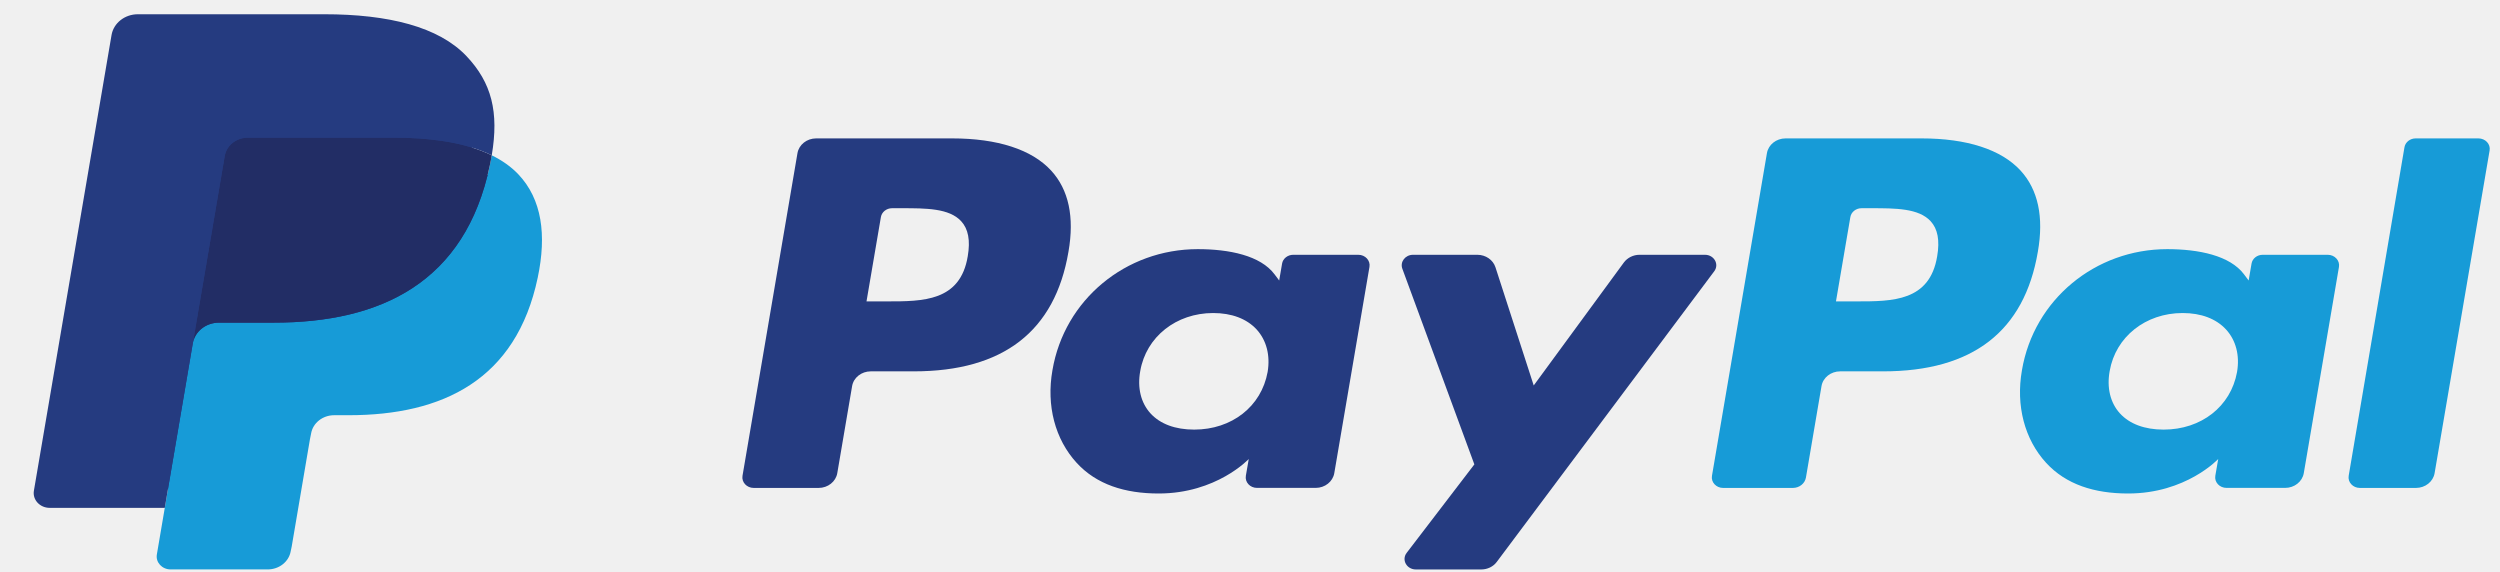
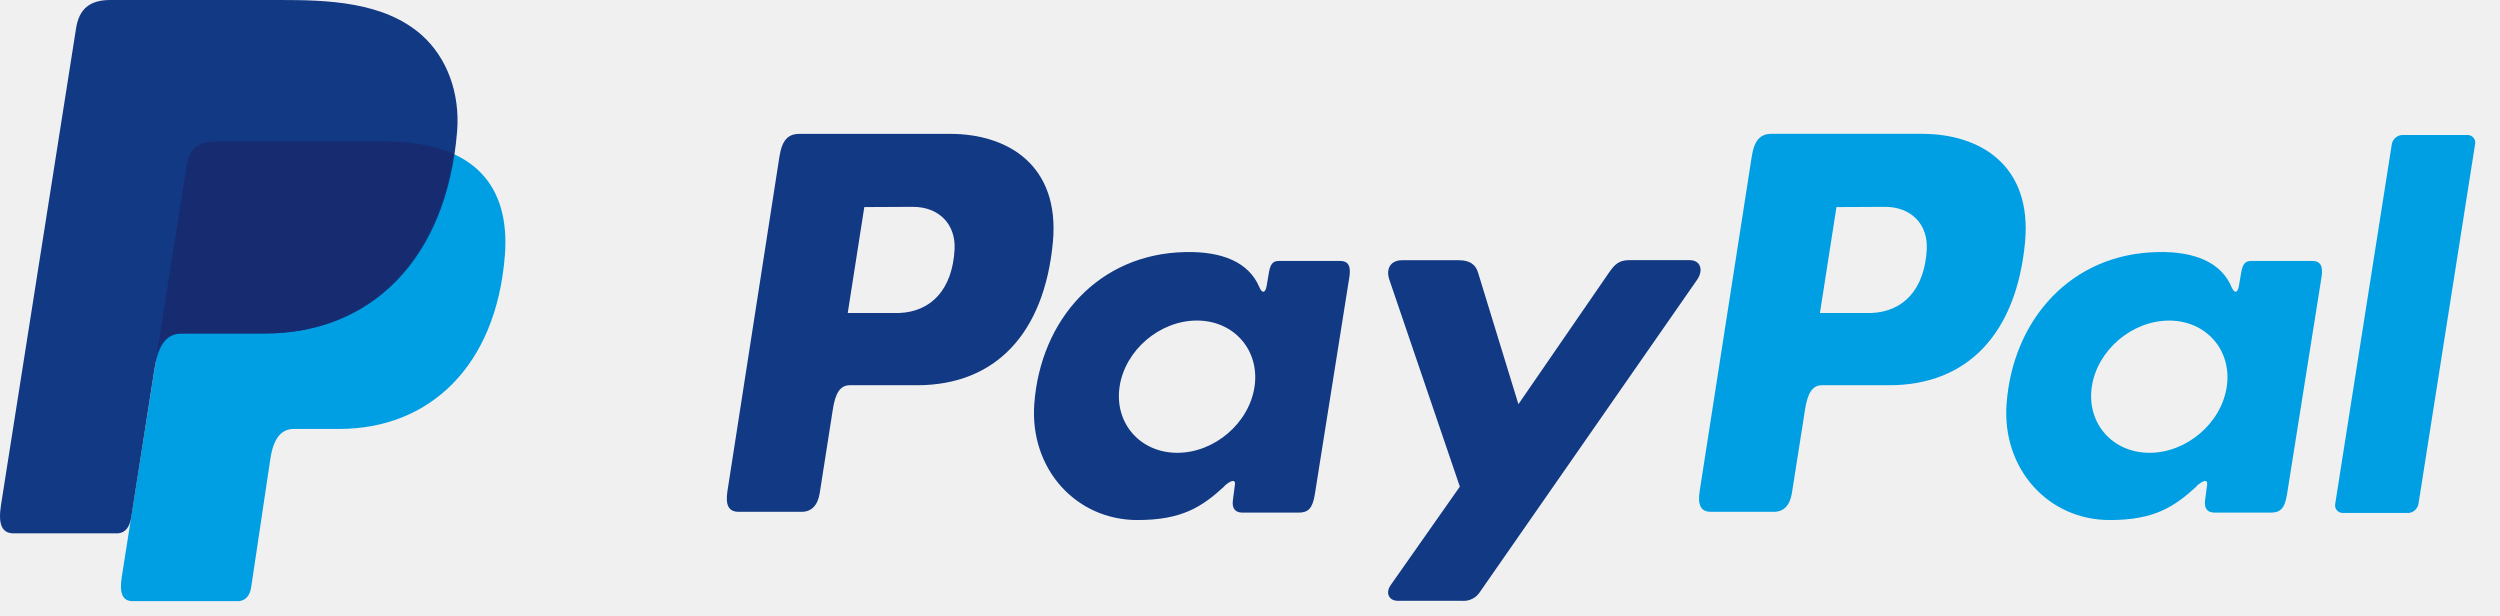
- <svg xmlns="http://www.w3.org/2000/svg" width="70" height="16" viewBox="0 0 70 16" fill="none">
-   <path d="M26.658 3.875H22.852C22.592 3.875 22.37 4.051 22.329 4.289L20.79 13.323C20.76 13.501 20.909 13.662 21.104 13.662H22.921C23.181 13.662 23.403 13.487 23.444 13.248L23.859 10.812C23.899 10.573 24.121 10.398 24.381 10.398H25.585C28.092 10.398 29.539 9.275 29.917 7.049C30.087 6.076 29.924 5.311 29.431 4.775C28.891 4.187 27.931 3.875 26.658 3.875ZM27.097 7.175C26.889 8.439 25.845 8.439 24.836 8.439H24.262L24.665 6.078C24.689 5.936 24.822 5.83 24.978 5.83H25.241C25.929 5.83 26.577 5.83 26.912 6.193C27.112 6.409 27.173 6.731 27.097 7.175Z" fill="#253B80" />
-   <path d="M38.033 7.134H36.211C36.056 7.134 35.921 7.239 35.898 7.382L35.817 7.854L35.689 7.683C35.295 7.153 34.415 6.976 33.537 6.976C31.523 6.976 29.803 8.388 29.468 10.368C29.294 11.357 29.542 12.301 30.147 12.96C30.702 13.566 31.497 13.818 32.442 13.818C34.065 13.818 34.965 12.852 34.965 12.852L34.884 13.321C34.853 13.501 35.002 13.661 35.196 13.661H36.838C37.099 13.661 37.319 13.486 37.36 13.248L38.345 7.473C38.376 7.296 38.228 7.134 38.033 7.134ZM35.493 10.418C35.317 11.382 34.491 12.029 33.437 12.029C32.908 12.029 32.485 11.872 32.213 11.574C31.944 11.278 31.841 10.857 31.927 10.389C32.091 9.433 32.932 8.765 33.969 8.765C34.487 8.765 34.907 8.924 35.185 9.224C35.462 9.528 35.572 9.951 35.493 10.418Z" fill="#253B80" />
-   <path d="M47.739 7.134H45.907C45.733 7.134 45.569 7.215 45.469 7.349L42.944 10.793L41.873 7.484C41.806 7.276 41.599 7.134 41.366 7.134H39.566C39.347 7.134 39.196 7.332 39.265 7.523L41.282 13.003L39.386 15.481C39.237 15.677 39.387 15.945 39.645 15.945H41.474C41.647 15.945 41.81 15.867 41.908 15.735L47.999 7.595C48.145 7.401 47.995 7.134 47.739 7.134Z" fill="#253B80" />
-   <path d="M53.802 3.875H49.996C49.736 3.875 49.514 4.051 49.474 4.289L47.935 13.323C47.904 13.501 48.053 13.662 48.247 13.662H50.2C50.382 13.662 50.537 13.539 50.566 13.372L51.002 10.812C51.042 10.573 51.264 10.398 51.524 10.398H52.728C55.236 10.398 56.682 9.275 57.06 7.049C57.231 6.076 57.067 5.311 56.575 4.775C56.034 4.187 55.076 3.875 53.802 3.875ZM54.241 7.175C54.033 8.439 52.99 8.439 51.981 8.439H51.407L51.81 6.078C51.834 5.936 51.967 5.83 52.123 5.83H52.386C53.073 5.83 53.722 5.83 54.057 6.193C54.257 6.409 54.317 6.731 54.241 7.175Z" fill="#179BD7" />
-   <path d="M65.177 7.134H63.356C63.199 7.134 63.066 7.239 63.043 7.382L62.962 7.854L62.834 7.683C62.44 7.153 61.56 6.976 60.682 6.976C58.669 6.976 56.949 8.388 56.614 10.368C56.441 11.357 56.687 12.301 57.292 12.96C57.849 13.566 58.642 13.818 59.588 13.818C61.211 13.818 62.11 12.852 62.11 12.852L62.029 13.321C61.998 13.501 62.148 13.661 62.343 13.661H63.984C64.244 13.661 64.465 13.486 64.506 13.248L65.491 7.473C65.521 7.296 65.372 7.134 65.177 7.134ZM62.637 10.418C62.462 11.382 61.635 12.029 60.581 12.029C60.053 12.029 59.629 11.872 59.357 11.574C59.088 11.278 58.986 10.857 59.071 10.389C59.236 9.433 60.075 8.765 61.113 8.765C61.631 8.765 62.051 8.924 62.328 9.224C62.607 9.528 62.717 9.951 62.637 10.418Z" fill="#179BD7" />
-   <path d="M67.325 4.123L65.763 13.323C65.733 13.501 65.882 13.662 66.076 13.662H67.646C67.907 13.662 68.129 13.487 68.169 13.248L69.709 4.214C69.74 4.036 69.591 3.875 69.396 3.875H67.638C67.483 3.875 67.349 3.981 67.325 4.123Z" fill="#179BD7" />
-   <path d="M4.986 15.417L5.277 13.706L4.629 13.692H1.534L3.685 1.064C3.692 1.026 3.713 0.991 3.745 0.965C3.777 0.94 3.817 0.926 3.86 0.926H9.079C10.812 0.926 12.008 1.26 12.632 1.919C12.925 2.228 13.111 2.551 13.201 2.906C13.296 3.279 13.298 3.725 13.205 4.269L13.199 4.308V4.656L13.491 4.81C13.738 4.931 13.934 5.07 14.084 5.228C14.334 5.493 14.496 5.828 14.565 6.227C14.635 6.636 14.612 7.123 14.496 7.675C14.363 8.31 14.147 8.863 13.855 9.315C13.587 9.732 13.245 10.077 12.84 10.345C12.452 10.6 11.992 10.793 11.472 10.916C10.968 11.038 10.393 11.099 9.762 11.099H9.356C9.066 11.099 8.784 11.196 8.562 11.37C8.34 11.547 8.193 11.789 8.148 12.054L8.118 12.208L7.603 15.224L7.58 15.335C7.574 15.37 7.563 15.387 7.548 15.399C7.534 15.41 7.514 15.417 7.494 15.417H4.986Z" fill="#253B80" />
-   <path d="M13.768 4.348C13.753 4.441 13.735 4.535 13.715 4.632C13.027 7.903 10.672 9.034 7.664 9.034H6.133C5.765 9.034 5.455 9.281 5.398 9.617L4.614 14.22L4.392 15.525C4.354 15.746 4.538 15.944 4.778 15.944H7.494C7.816 15.944 8.089 15.728 8.14 15.434L8.167 15.307L8.678 12.302L8.711 12.137C8.761 11.843 9.035 11.626 9.356 11.626H9.763C12.394 11.626 14.454 10.637 15.056 7.775C15.308 6.579 15.177 5.581 14.512 4.879C14.31 4.667 14.061 4.492 13.768 4.348Z" fill="#179BD7" />
-   <path d="M13.048 4.083C12.943 4.054 12.835 4.028 12.723 4.005C12.611 3.983 12.497 3.962 12.379 3.945C11.966 3.883 11.514 3.854 11.029 3.854H6.938C6.837 3.854 6.742 3.875 6.656 3.913C6.467 3.997 6.327 4.162 6.293 4.365L5.423 9.468L5.398 9.617C5.455 9.281 5.765 9.034 6.133 9.034H7.664C10.672 9.034 13.027 7.903 13.715 4.632C13.736 4.535 13.753 4.441 13.768 4.348C13.594 4.263 13.406 4.19 13.203 4.127C13.152 4.112 13.101 4.097 13.048 4.083Z" fill="#222D65" />
-   <path d="M6.293 4.365C6.327 4.162 6.467 3.997 6.656 3.914C6.742 3.875 6.837 3.854 6.938 3.854H11.029C11.514 3.854 11.966 3.884 12.379 3.946C12.497 3.963 12.612 3.983 12.723 4.006C12.835 4.029 12.943 4.055 13.048 4.083C13.101 4.097 13.152 4.112 13.203 4.127C13.406 4.19 13.595 4.263 13.769 4.348C13.974 3.139 13.767 2.316 13.061 1.571C12.283 0.75 10.878 0.399 9.08 0.399H3.86C3.493 0.399 3.18 0.646 3.123 0.982L0.949 13.74C0.906 13.992 1.116 14.22 1.391 14.22H4.614L5.423 9.468L6.293 4.365Z" fill="#253B80" />
+ <svg xmlns="http://www.w3.org/2000/svg" width="65" height="16" viewBox="0 0 65 16" fill="none">
+   <g clip-path="url(#clip0)">
+     <path fill-rule="evenodd" clip-rule="evenodd" d="M5.616 3.679H10.014C12.375 3.679 13.264 4.877 13.127 6.638C12.899 9.544 11.147 11.152 8.822 11.152H7.648C7.329 11.152 7.114 11.364 7.028 11.937L6.53 15.271C6.497 15.488 6.383 15.613 6.213 15.63H3.45C3.19 15.63 3.098 15.431 3.166 15L4.851 4.311C4.917 3.883 5.15 3.679 5.616 3.679Z" fill="#009EE3" />
+     <path fill-rule="evenodd" clip-rule="evenodd" d="M24.709 3.481C26.193 3.481 27.562 4.288 27.375 6.299C27.148 8.688 25.87 10.011 23.855 10.016H22.095C21.842 10.016 21.719 10.223 21.653 10.648L21.313 12.818C21.262 13.146 21.093 13.307 20.846 13.307H19.208C18.947 13.307 18.856 13.14 18.914 12.766L20.266 4.068C20.333 3.64 20.493 3.481 20.785 3.481H24.706H24.709ZM22.041 8.138H23.375C24.21 8.106 24.764 7.527 24.819 6.482C24.853 5.837 24.419 5.375 23.727 5.378L22.472 5.384L22.041 8.138ZM31.828 12.642C31.978 12.505 32.13 12.435 32.108 12.603L32.055 13.006C32.028 13.216 32.111 13.328 32.306 13.328H33.761C34.007 13.328 34.126 13.229 34.186 12.849L35.083 7.207C35.128 6.923 35.059 6.785 34.844 6.785H33.244C33.099 6.785 33.029 6.865 32.992 7.086L32.933 7.433C32.902 7.614 32.819 7.646 32.742 7.464C32.471 6.82 31.778 6.531 30.812 6.554C28.568 6.6 27.055 8.308 26.892 10.498C26.767 12.191 27.977 13.521 29.573 13.521C30.731 13.521 31.249 13.18 31.833 12.645L31.828 12.642ZM30.609 11.773C29.643 11.773 28.97 11.001 29.109 10.054C29.249 9.107 30.152 8.334 31.119 8.334C32.085 8.334 32.758 9.107 32.618 10.054C32.478 11.001 31.576 11.773 30.609 11.773ZM37.931 6.766H36.455C36.151 6.766 36.027 6.994 36.124 7.274L37.956 12.652L36.159 15.211C36.008 15.425 36.125 15.62 36.337 15.62H37.996C38.092 15.631 38.19 15.614 38.278 15.571C38.365 15.528 38.438 15.461 38.488 15.377L44.124 7.275C44.297 7.026 44.216 6.764 43.931 6.764H42.361C42.092 6.764 41.984 6.871 41.829 7.095L39.479 10.509L38.429 7.087C38.368 6.88 38.215 6.766 37.932 6.766H37.931Z" fill="#113984" />
+     <path fill-rule="evenodd" clip-rule="evenodd" d="M49.986 3.481C51.47 3.481 52.839 4.288 52.651 6.299C52.424 8.688 51.147 10.011 49.132 10.016H47.373C47.12 10.016 46.997 10.223 46.931 10.648L46.59 12.818C46.539 13.146 46.371 13.307 46.124 13.307H44.486C44.225 13.307 44.134 13.14 44.192 12.766L45.546 4.066C45.613 3.638 45.773 3.479 46.065 3.479H49.986V3.481ZM47.318 8.138H48.652C49.486 8.106 50.04 7.527 50.096 6.482C50.13 5.837 49.695 5.375 49.004 5.378L47.748 5.384L47.318 8.138V8.138ZM57.105 12.642C57.255 12.505 57.407 12.435 57.385 12.603L57.332 13.006C57.305 13.216 57.388 13.328 57.583 13.328H59.038C59.283 13.328 59.403 13.229 59.463 12.849L60.359 7.207C60.405 6.923 60.336 6.785 60.121 6.785H58.523C58.379 6.785 58.308 6.865 58.271 7.086L58.212 7.433C58.181 7.614 58.098 7.646 58.021 7.464C57.75 6.82 57.057 6.531 56.091 6.554C53.847 6.6 52.334 8.308 52.171 10.498C52.046 12.191 53.256 13.521 54.852 13.521C56.011 13.521 56.528 13.18 57.112 12.645L57.105 12.642ZM55.887 11.773C54.921 11.773 54.248 11.001 54.387 10.054C54.527 9.107 55.43 8.335 56.396 8.335C57.362 8.335 58.036 9.107 57.896 10.054C57.756 11.001 56.853 11.773 55.887 11.773ZM62.599 13.337H60.919C60.89 13.338 60.861 13.333 60.834 13.322C60.807 13.311 60.783 13.293 60.763 13.272C60.743 13.25 60.729 13.224 60.72 13.196C60.712 13.168 60.709 13.138 60.714 13.109L62.189 3.737C62.203 3.673 62.239 3.616 62.289 3.575C62.34 3.533 62.403 3.51 62.469 3.51H64.149C64.178 3.508 64.207 3.513 64.234 3.525C64.261 3.536 64.285 3.553 64.305 3.575C64.325 3.597 64.339 3.622 64.348 3.65C64.356 3.679 64.359 3.708 64.354 3.737L62.879 13.109C62.865 13.174 62.83 13.232 62.779 13.273C62.728 13.315 62.665 13.338 62.599 13.339V13.337Z" fill="#009EE3" />
+     <path fill-rule="evenodd" clip-rule="evenodd" d="M2.866 0H7.268C8.508 0 9.979 0.04 10.962 0.91C11.619 1.492 11.964 2.417 11.885 3.414C11.615 6.783 9.604 8.671 6.907 8.671H4.737C4.367 8.671 4.122 8.917 4.018 9.582L3.412 13.451C3.372 13.701 3.264 13.849 3.071 13.867H0.355C0.054 13.867 -0.053 13.64 0.025 13.137L1.978 0.735C2.056 0.237 2.33 0 2.866 0Z" fill="#113984" />
+     <path fill-rule="evenodd" clip-rule="evenodd" d="M4.081 9.189L4.85 4.311C4.917 3.883 5.15 3.678 5.616 3.678H10.014C10.741 3.678 11.331 3.792 11.791 4.002C11.35 7.002 9.414 8.668 6.881 8.668H4.713C4.423 8.669 4.209 8.815 4.081 9.189Z" fill="#172C70" />
+   </g>
+   <defs>
+     <clipPath id="clip0">
+       <rect width="64.359" height="15.63" fill="white" />
+     </clipPath>
+   </defs>
</svg>
